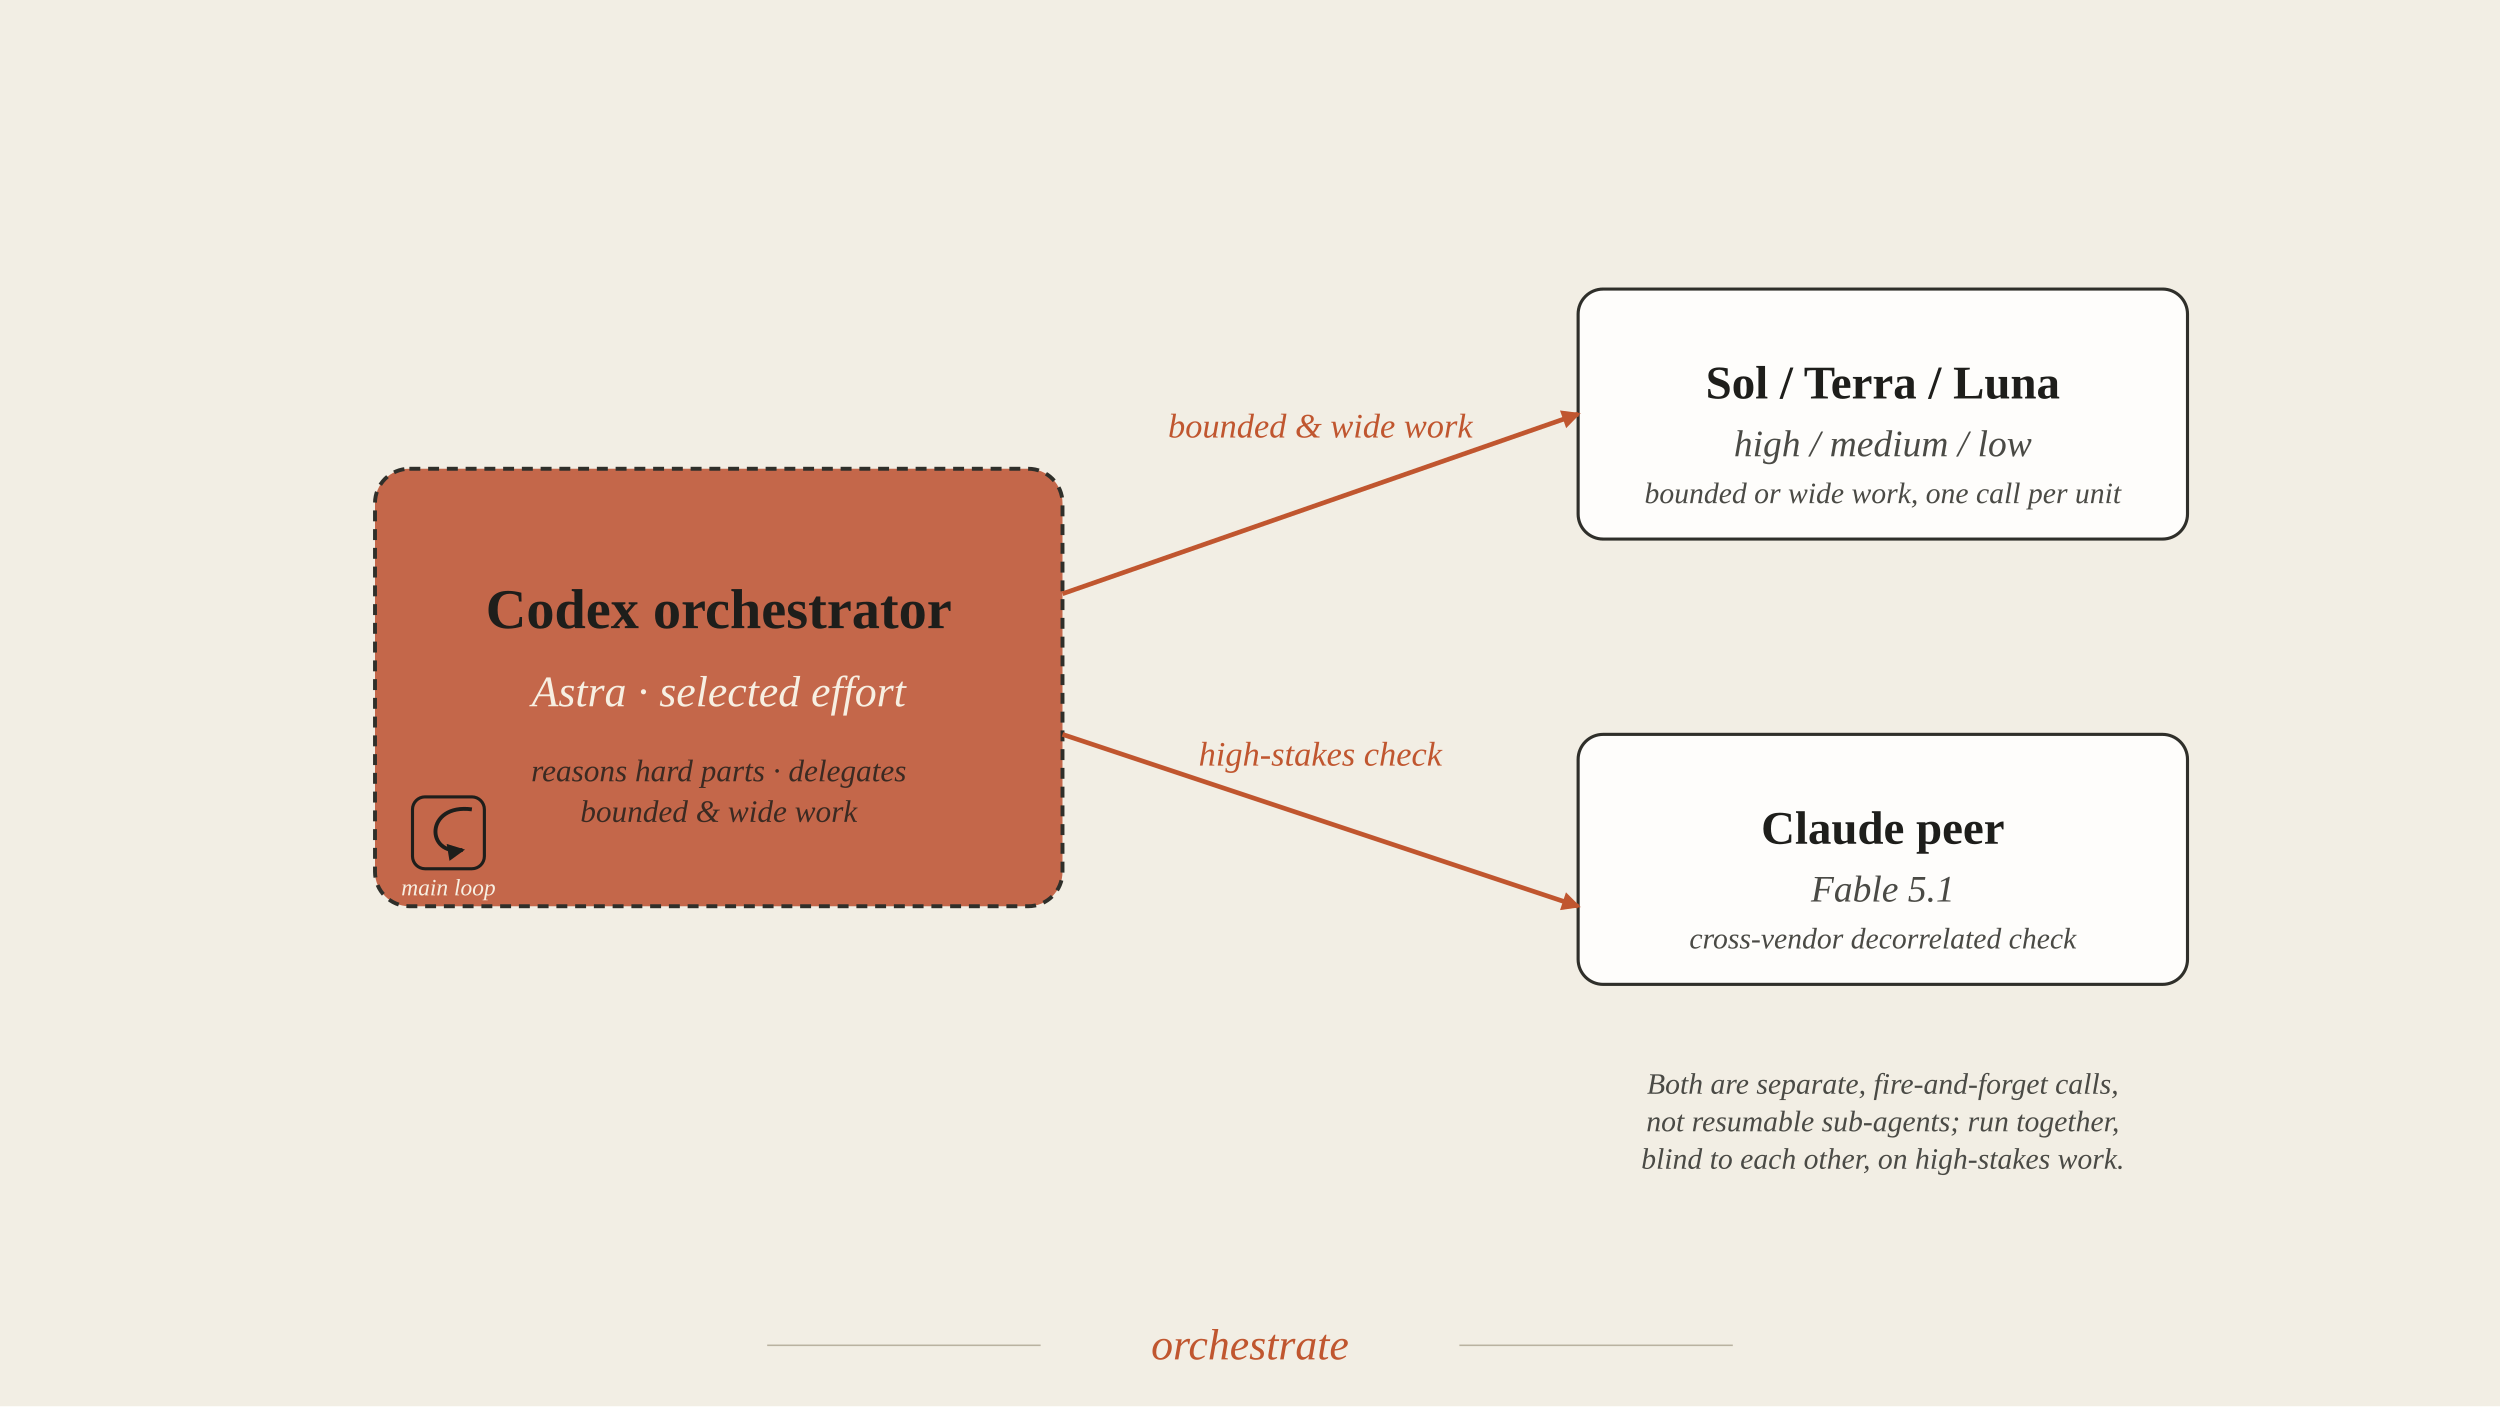
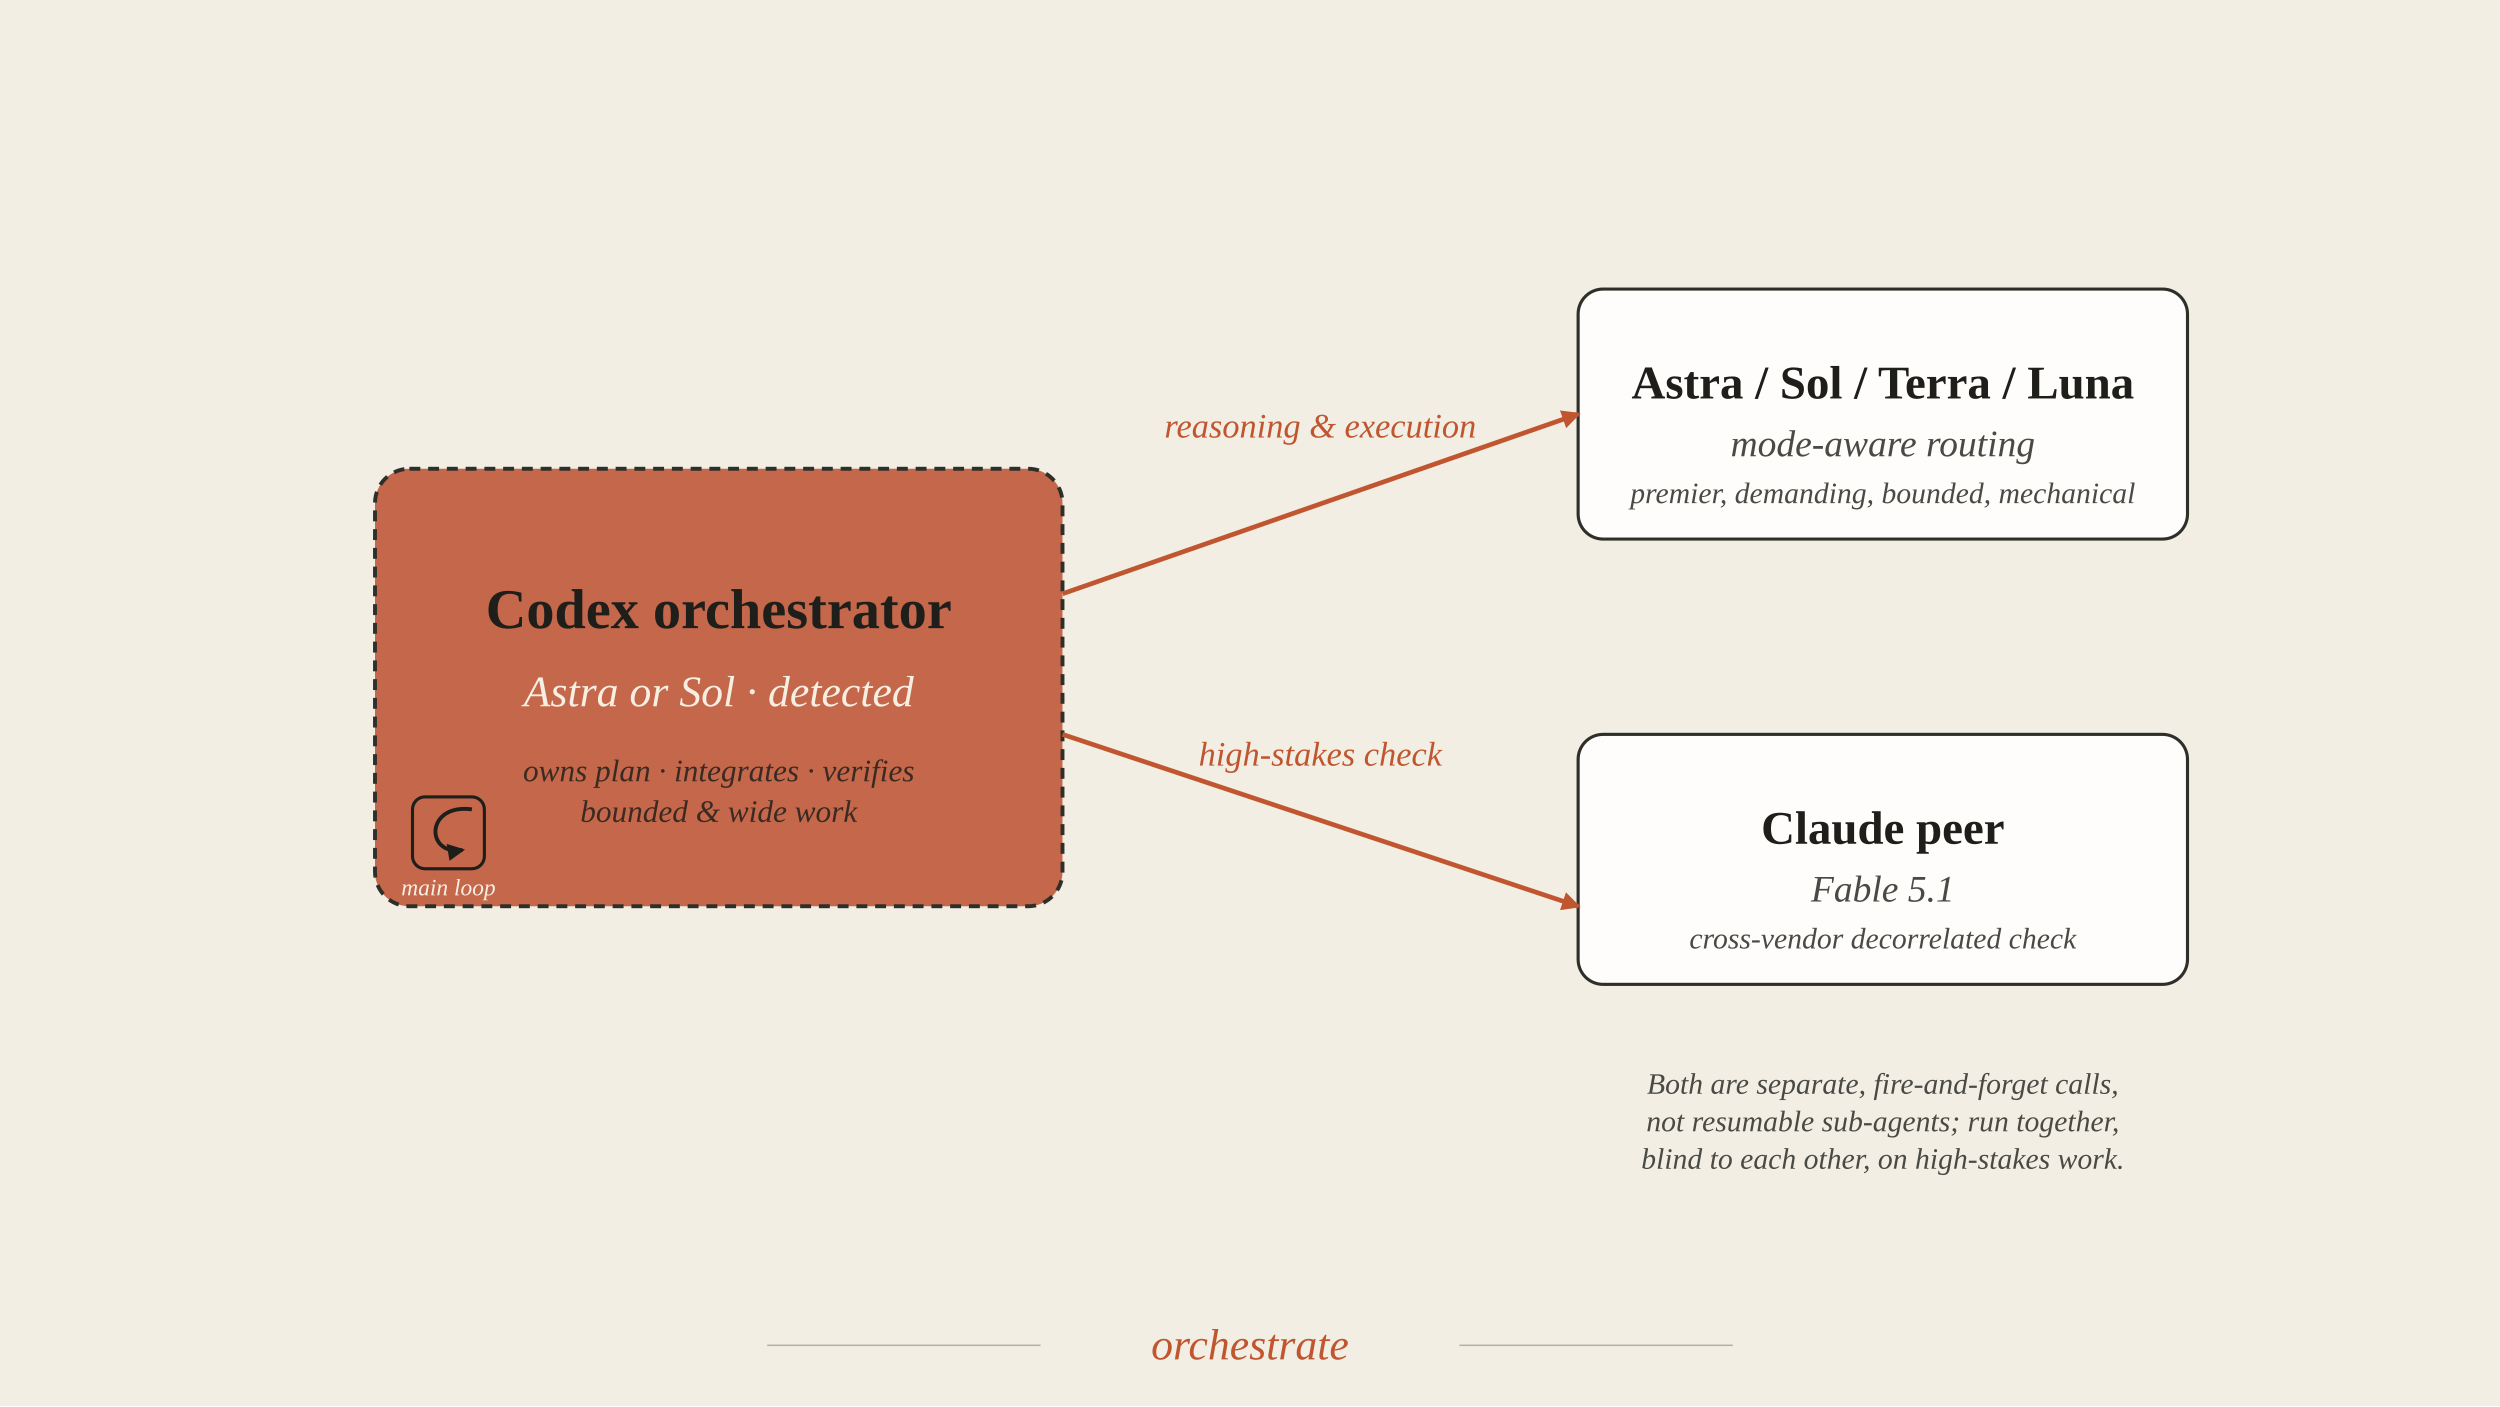
<svg xmlns="http://www.w3.org/2000/svg" viewBox="0 0 1600 900" width="1600" height="900" role="img">
  <defs>
    <marker id="ah-o" viewBox="0 0 10 10" refX="8.5" refY="5" markerWidth="12" markerHeight="12" orient="auto" markerUnits="userSpaceOnUse">
      <path d="M0,0 L10,5 L0,10 z" fill="#C0562F" />
    </marker>
    <marker id="ah-k" viewBox="0 0 10 10" refX="8.5" refY="5" markerWidth="11" markerHeight="11" orient="auto" markerUnits="userSpaceOnUse">
      <path d="M0,0 L10,5 L0,10 z" fill="#1E1E1B" />
    </marker>
  </defs>
  <rect x="0" y="0" width="1600" height="900" fill="#F2EEE4" />
  <rect x="240" y="300" width="440" height="280" rx="22" ry="22" fill="#C4674A" stroke="#2F2F2A" stroke-width="2.5" stroke-dasharray="7 5" />
  <text x="460" y="402" font-family="Georgia, 'Times New Roman', serif" font-size="36" fill="#1E1E1B" font-weight="bold" text-anchor="middle">Codex orchestrator</text>
-   <text x="460" y="452" font-family="Georgia, 'Times New Roman', serif" font-size="28" fill="#F7EFE2" font-style="italic" text-anchor="middle">Astra · selected effort</text>
-   <text x="460" y="500" font-family="Georgia, 'Times New Roman', serif" font-size="20" fill="#3B2A22" font-style="italic" text-anchor="middle">reasons hard parts · delegates</text>
+   <text x="460" y="452" font-family="Georgia, 'Times New Roman', serif" font-size="28" fill="#F7EFE2" font-style="italic" text-anchor="middle">Astra or Sol · detected</text>
+   <text x="460" y="500" font-family="Georgia, 'Times New Roman', serif" font-size="20" fill="#3B2A22" font-style="italic" text-anchor="middle">owns plan · integrates · verifies</text>
  <text x="460" y="526" font-family="Georgia, 'Times New Roman', serif" font-size="20" fill="#3B2A22" font-style="italic" text-anchor="middle">bounded &amp; wide work</text>
  <rect x="264" y="510" width="46" height="46" rx="8" ry="8" fill="none" stroke="#1E1E1B" stroke-width="2" />
  <path d="M 302 518 C 272 514, 272 548, 296 544" fill="none" stroke="#1E1E1B" stroke-width="2.5" marker-end="url(#ah-k)" />
  <text x="287" y="573" font-family="Georgia, 'Times New Roman', serif" font-size="15" fill="#F7EFE2" font-style="italic" text-anchor="middle">main loop</text>
  <rect x="1010" y="185" width="390" height="160" rx="16" ry="16" fill="#FEFDFB" stroke="#2F2F2A" stroke-width="2" />
-   <text x="1205" y="255" font-family="Georgia, 'Times New Roman', serif" font-size="30" fill="#1E1E1B" font-weight="bold" text-anchor="middle">Sol / Terra / Luna</text>
-   <text x="1205" y="292" font-family="Georgia, 'Times New Roman', serif" font-size="24" fill="#4A4A45" font-style="italic" text-anchor="middle">high / medium / low</text>
-   <text x="1205" y="322" font-family="Georgia, 'Times New Roman', serif" font-size="19" fill="#4A4A45" font-style="italic" text-anchor="middle">bounded or wide work, one call per unit</text>
+   <text x="1205" y="255" font-family="Georgia, 'Times New Roman', serif" font-size="30" fill="#1E1E1B" font-weight="bold" text-anchor="middle">Astra / Sol / Terra / Luna</text>
+   <text x="1205" y="292" font-family="Georgia, 'Times New Roman', serif" font-size="24" fill="#4A4A45" font-style="italic" text-anchor="middle">mode-aware routing</text>
+   <text x="1205" y="322" font-family="Georgia, 'Times New Roman', serif" font-size="19" fill="#4A4A45" font-style="italic" text-anchor="middle">premier, demanding, bounded, mechanical</text>
  <rect x="1010" y="470" width="390" height="160" rx="16" ry="16" fill="#FEFDFB" stroke="#2F2F2A" stroke-width="2" />
  <text x="1205" y="540" font-family="Georgia, 'Times New Roman', serif" font-size="30" fill="#1E1E1B" font-weight="bold" text-anchor="middle">Claude peer</text>
  <text x="1205" y="577" font-family="Georgia, 'Times New Roman', serif" font-size="24" fill="#4A4A45" font-style="italic" text-anchor="middle">Fable 5.1</text>
  <text x="1205" y="607" font-family="Georgia, 'Times New Roman', serif" font-size="19" fill="#4A4A45" font-style="italic" text-anchor="middle">cross-vendor decorrelated check</text>
  <line x1="680" y1="380" x2="1010" y2="265" stroke="#C0562F" stroke-width="3" marker-end="url(#ah-o)" />
  <line x1="680" y1="470" x2="1010" y2="580" stroke="#C0562F" stroke-width="3" marker-end="url(#ah-o)" />
-   <text x="845" y="280" font-family="Georgia, 'Times New Roman', serif" font-size="22" fill="#C0562F" font-style="italic" text-anchor="middle">bounded &amp; wide work</text>
+   <text x="845" y="280" font-family="Georgia, 'Times New Roman', serif" font-size="22" fill="#C0562F" font-style="italic" text-anchor="middle">reasoning &amp; execution</text>
  <text x="845" y="490" font-family="Georgia, 'Times New Roman', serif" font-size="22" fill="#C0562F" font-style="italic" text-anchor="middle">high-stakes check</text>
  <text x="1205" y="700" font-family="Georgia, 'Times New Roman', serif" font-size="19" fill="#4A4A45" font-style="italic" text-anchor="middle">Both are separate, fire-and-forget calls,</text>
  <text x="1205" y="724" font-family="Georgia, 'Times New Roman', serif" font-size="19" fill="#4A4A45" font-style="italic" text-anchor="middle">not resumable sub-agents; run together,</text>
  <text x="1205" y="748" font-family="Georgia, 'Times New Roman', serif" font-size="19" fill="#4A4A45" font-style="italic" text-anchor="middle">blind to each other, on high-stakes work.</text>
  <line x1="491" y1="861" x2="666" y2="861" stroke="#B9B2A0" stroke-width="1" />
  <line x1="934" y1="861" x2="1109" y2="861" stroke="#B9B2A0" stroke-width="1" />
  <text x="800" y="870" font-family="Georgia, 'Times New Roman', serif" font-size="28" fill="#C0562F" font-style="italic" text-anchor="middle">orchestrate</text>
</svg>
